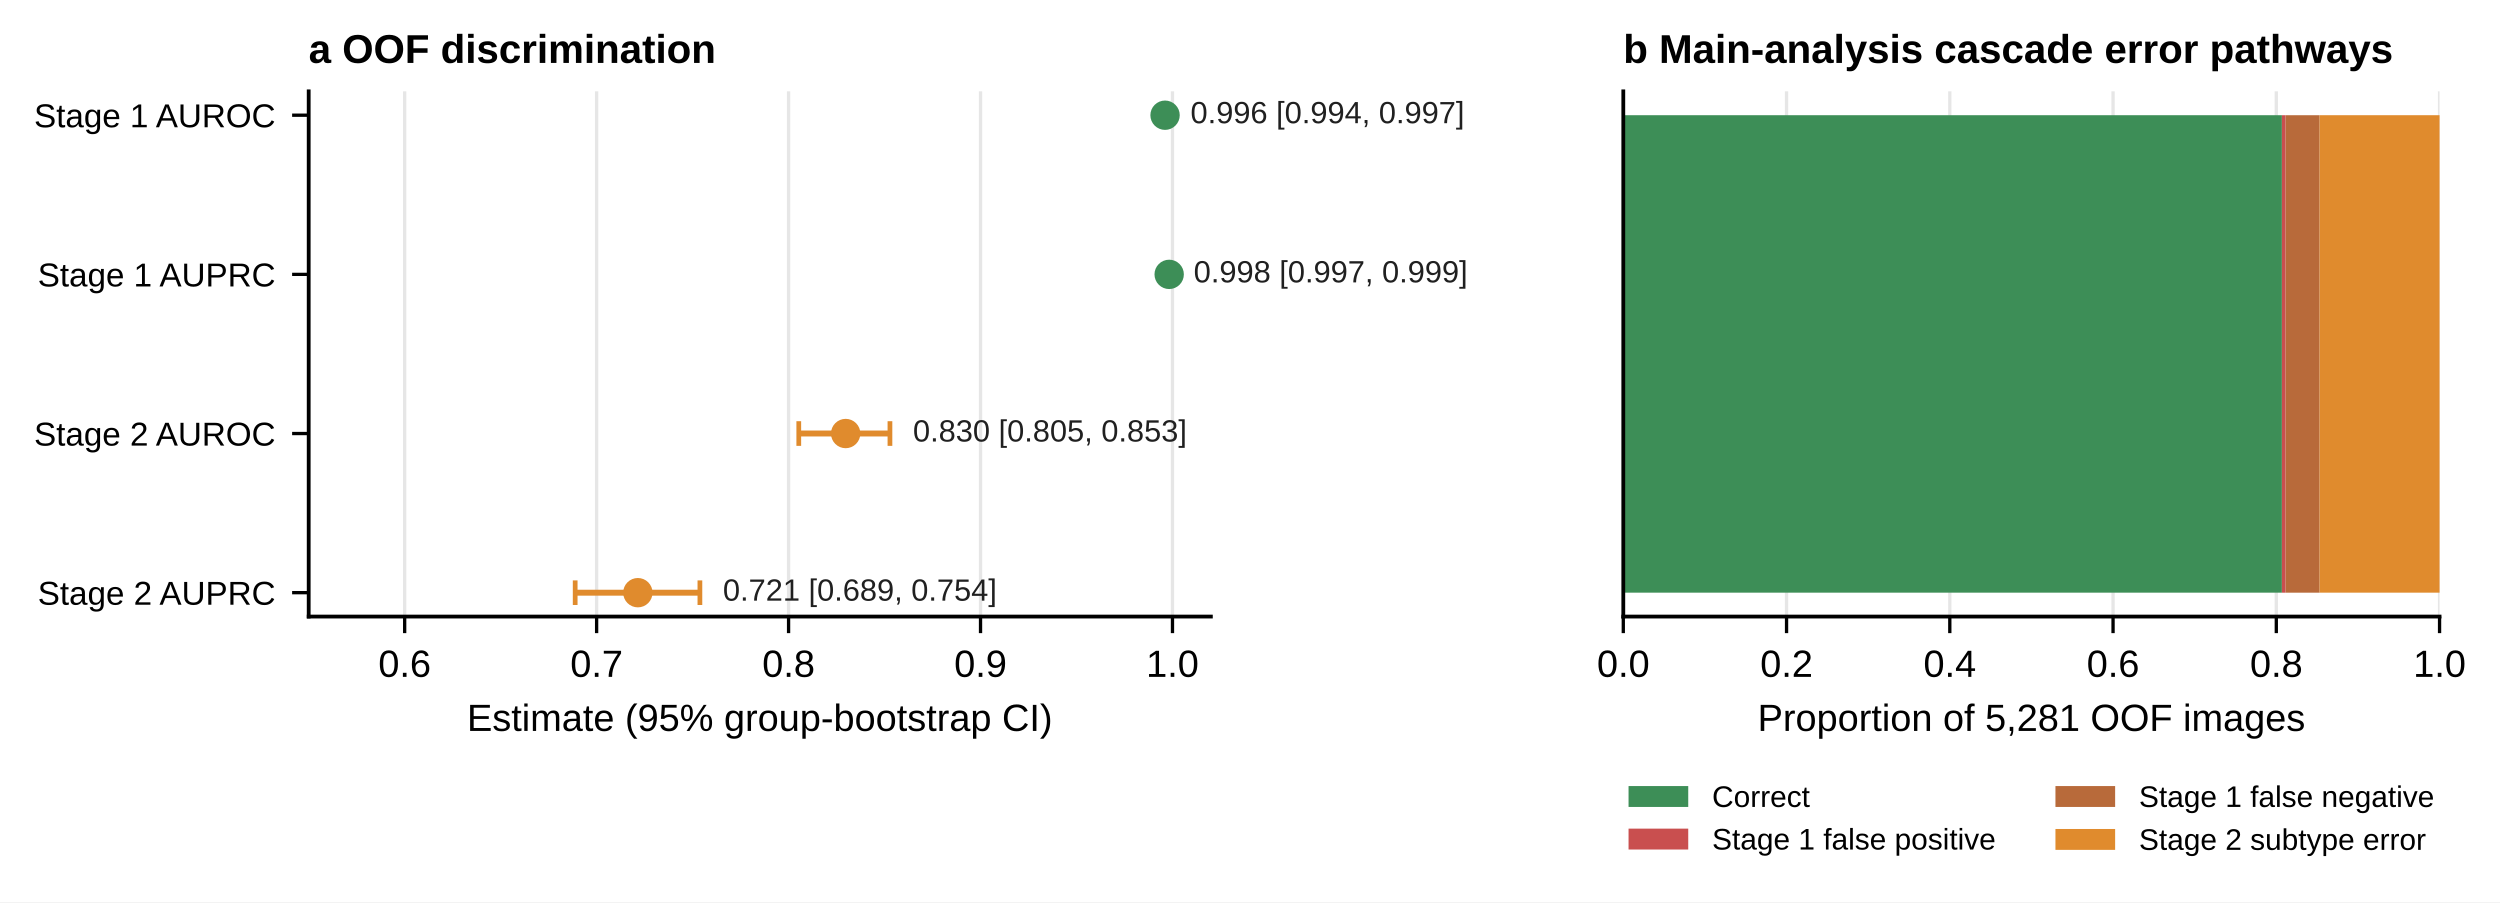
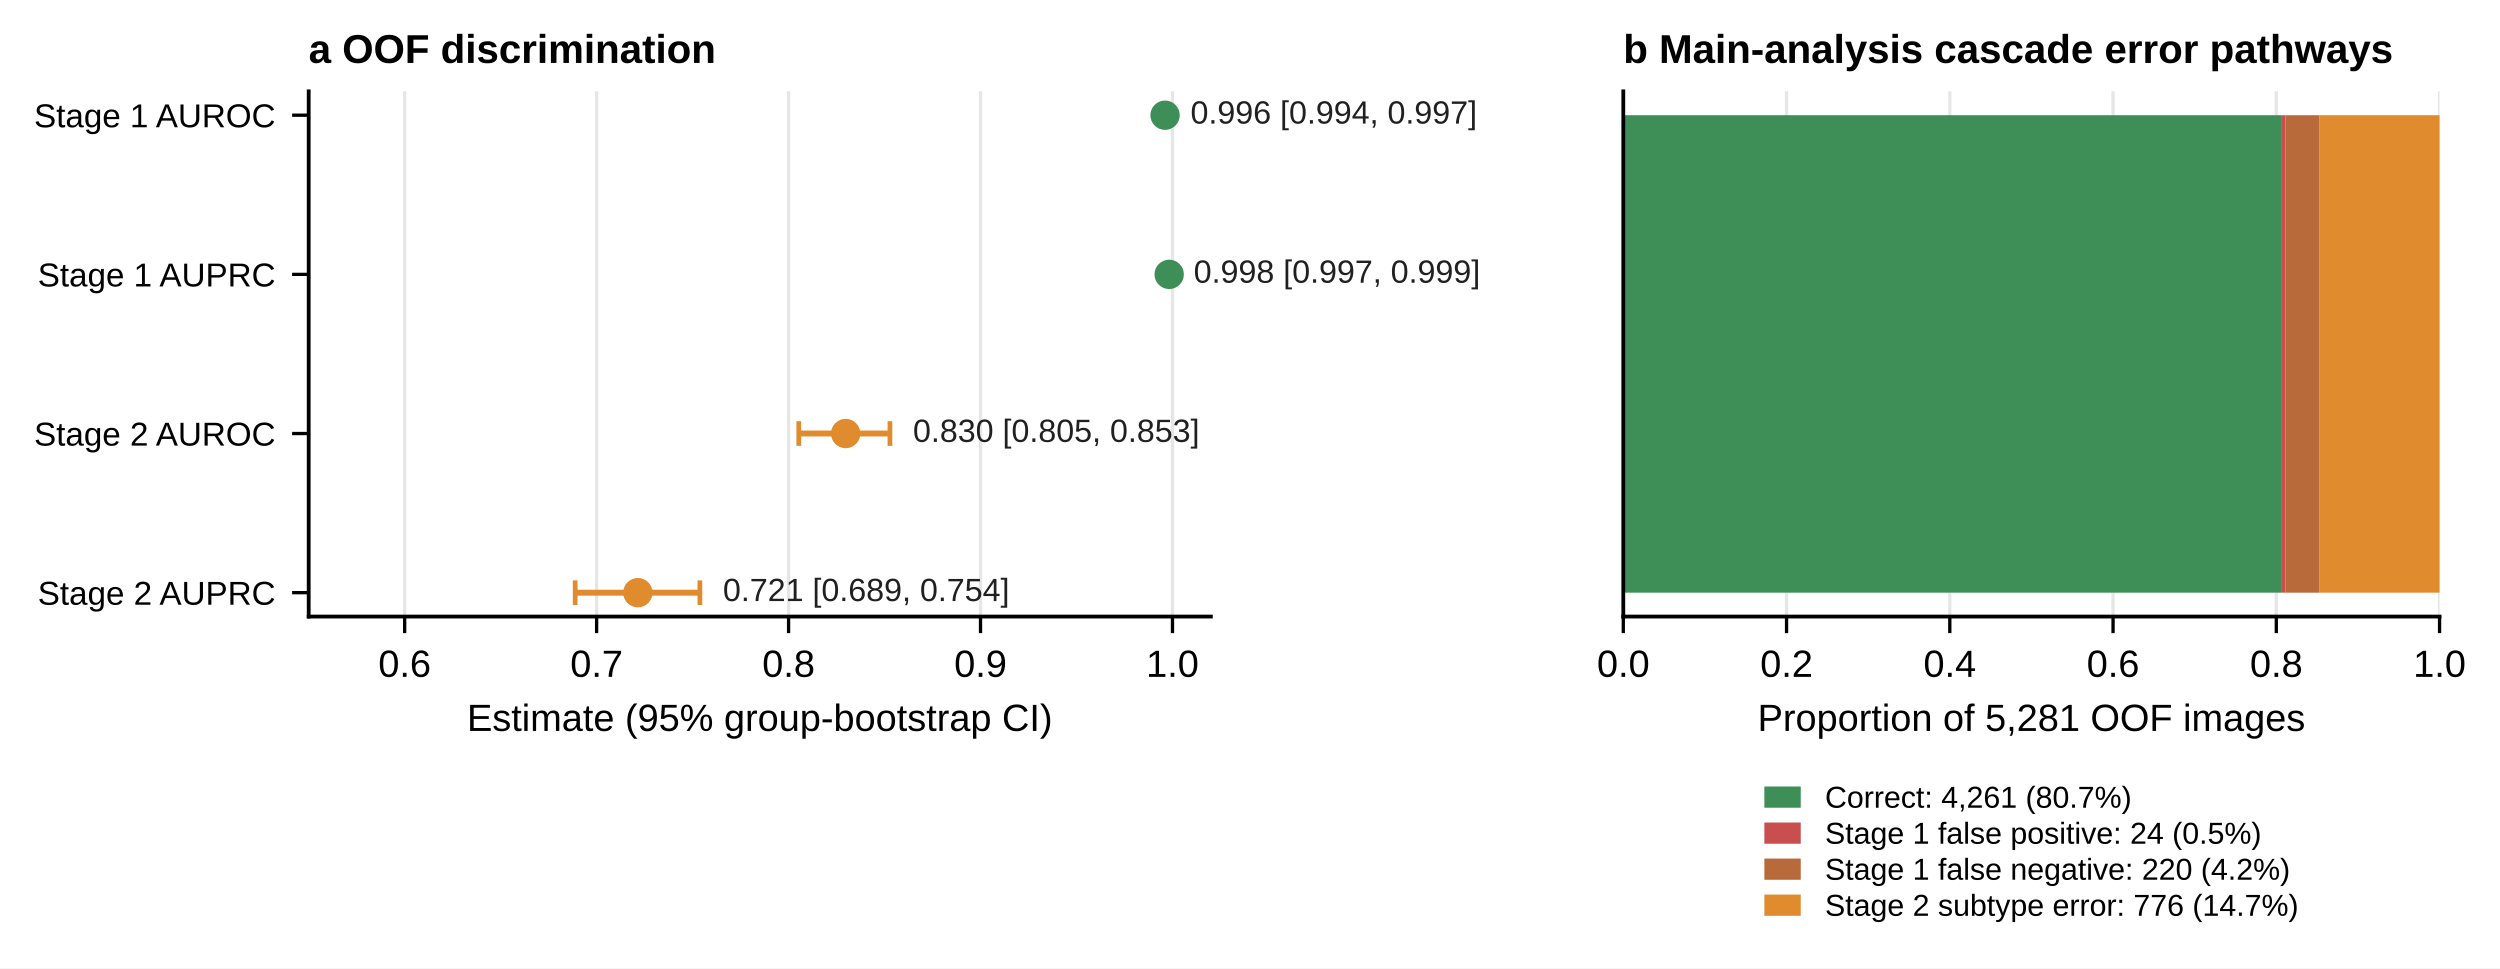
- <svg xmlns="http://www.w3.org/2000/svg" xmlns:xlink="http://www.w3.org/1999/xlink" width="527.785pt" height="190.466pt" viewBox="0 0 527.785 190.466" version="1.1">
+ <svg xmlns="http://www.w3.org/2000/svg" xmlns:xlink="http://www.w3.org/1999/xlink" width="527.785pt" height="204.446pt" viewBox="0 0 527.785 204.446" version="1.1">
  <defs>
    <style type="text/css">*{stroke-linejoin: round; stroke-linecap: butt}</style>
  </defs>
  <g id="figure_1">
    <g id="patch_1">
-       <path d="M 0 190.466  L 527.785 190.466  L 527.785 0  L 0 0  z " style="fill: #ffffff" />
+       <path d="M 0 204.446  L 527.785 204.446  L 527.785 0  L 0 0  z " style="fill: #ffffff" />
    </g>
    <g id="axes_1">
      <g id="patch_2">
        <path d="M 65.169 130.164  L 255.632 130.164  L 255.632 19.284  L 65.169 19.284  z " style="fill: #ffffff" />
      </g>
      <g id="matplotlib.axis_1">
        <g id="xtick_1">
          <g id="line2d_1">
-             <path d="M 85.431 130.164  L 85.431 19.284  " clip-path="url(#p45c23b7cb4)" style="fill: none; stroke: #e6e6e6; stroke-width: 0.7; stroke-linecap: square" />
+             <path d="M 85.431 130.164  L 85.431 19.284  " clip-path="url(#p1f4794a7ab)" style="fill: none; stroke: #e6e6e6; stroke-width: 0.7; stroke-linecap: square" />
          </g>
          <g id="line2d_2">
            <defs>
-               <path id="m7b346f70b3" d="M 0 0  L 0 3.5  " style="stroke: #000000; stroke-width: 0.7" />
+               <path id="m6a3458adff" d="M 0 0  L 0 3.5  " style="stroke: #000000; stroke-width: 0.7" />
            </defs>
            <g>
-               <use xlink:href="#m7b346f70b3" x="85.431" y="130.164" style="stroke: #000000; stroke-width: 0.7" />
+               <use xlink:href="#m6a3458adff" x="85.431" y="130.164" style="stroke: #000000; stroke-width: 0.7" />
            </g>
          </g>
          <g id="text_1">
            <text style="font-size: 8px; font-family: 'Arial', 'DejaVu Sans', 'Liberation Sans', sans-serif; text-anchor: middle" x="85.431" y="142.89" transform="rotate(-0 85.4308 142.8904)">0.6</text>
          </g>
        </g>
        <g id="xtick_2">
          <g id="line2d_3">
-             <path d="M 125.955 130.164  L 125.955 19.284  " clip-path="url(#p45c23b7cb4)" style="fill: none; stroke: #e6e6e6; stroke-width: 0.7; stroke-linecap: square" />
+             <path d="M 125.955 130.164  L 125.955 19.284  " clip-path="url(#p1f4794a7ab)" style="fill: none; stroke: #e6e6e6; stroke-width: 0.7; stroke-linecap: square" />
          </g>
          <g id="line2d_4">
            <g>
-               <use xlink:href="#m7b346f70b3" x="125.955" y="130.164" style="stroke: #000000; stroke-width: 0.7" />
+               <use xlink:href="#m6a3458adff" x="125.955" y="130.164" style="stroke: #000000; stroke-width: 0.7" />
            </g>
          </g>
          <g id="text_2">
            <text style="font-size: 8px; font-family: 'Arial', 'DejaVu Sans', 'Liberation Sans', sans-serif; text-anchor: middle" x="125.955" y="142.89" transform="rotate(-0 125.9549 142.8904)">0.7</text>
          </g>
        </g>
        <g id="xtick_3">
          <g id="line2d_5">
-             <path d="M 166.479 130.164  L 166.479 19.284  " clip-path="url(#p45c23b7cb4)" style="fill: none; stroke: #e6e6e6; stroke-width: 0.7; stroke-linecap: square" />
+             <path d="M 166.479 130.164  L 166.479 19.284  " clip-path="url(#p1f4794a7ab)" style="fill: none; stroke: #e6e6e6; stroke-width: 0.7; stroke-linecap: square" />
          </g>
          <g id="line2d_6">
            <g>
-               <use xlink:href="#m7b346f70b3" x="166.479" y="130.164" style="stroke: #000000; stroke-width: 0.7" />
+               <use xlink:href="#m6a3458adff" x="166.479" y="130.164" style="stroke: #000000; stroke-width: 0.7" />
            </g>
          </g>
          <g id="text_3">
            <text style="font-size: 8px; font-family: 'Arial', 'DejaVu Sans', 'Liberation Sans', sans-serif; text-anchor: middle" x="166.479" y="142.89" transform="rotate(-0 166.479 142.8904)">0.8</text>
          </g>
        </g>
        <g id="xtick_4">
          <g id="line2d_7">
-             <path d="M 207.003 130.164  L 207.003 19.284  " clip-path="url(#p45c23b7cb4)" style="fill: none; stroke: #e6e6e6; stroke-width: 0.7; stroke-linecap: square" />
+             <path d="M 207.003 130.164  L 207.003 19.284  " clip-path="url(#p1f4794a7ab)" style="fill: none; stroke: #e6e6e6; stroke-width: 0.7; stroke-linecap: square" />
          </g>
          <g id="line2d_8">
            <g>
-               <use xlink:href="#m7b346f70b3" x="207.003" y="130.164" style="stroke: #000000; stroke-width: 0.7" />
+               <use xlink:href="#m6a3458adff" x="207.003" y="130.164" style="stroke: #000000; stroke-width: 0.7" />
            </g>
          </g>
          <g id="text_4">
            <text style="font-size: 8px; font-family: 'Arial', 'DejaVu Sans', 'Liberation Sans', sans-serif; text-anchor: middle" x="207.003" y="142.89" transform="rotate(-0 207.0031 142.8904)">0.9</text>
          </g>
        </g>
        <g id="xtick_5">
          <g id="line2d_9">
-             <path d="M 247.527 130.164  L 247.527 19.284  " clip-path="url(#p45c23b7cb4)" style="fill: none; stroke: #e6e6e6; stroke-width: 0.7; stroke-linecap: square" />
+             <path d="M 247.527 130.164  L 247.527 19.284  " clip-path="url(#p1f4794a7ab)" style="fill: none; stroke: #e6e6e6; stroke-width: 0.7; stroke-linecap: square" />
          </g>
          <g id="line2d_10">
            <g>
-               <use xlink:href="#m7b346f70b3" x="247.527" y="130.164" style="stroke: #000000; stroke-width: 0.7" />
+               <use xlink:href="#m6a3458adff" x="247.527" y="130.164" style="stroke: #000000; stroke-width: 0.7" />
            </g>
          </g>
          <g id="text_5">
            <text style="font-size: 8px; font-family: 'Arial', 'DejaVu Sans', 'Liberation Sans', sans-serif; text-anchor: middle" x="247.527" y="142.89" transform="rotate(-0 247.5272 142.8904)">1.0</text>
          </g>
        </g>
        <g id="text_6">
          <text style="font-size: 8px; font-family: 'Arial', 'DejaVu Sans', 'Liberation Sans', sans-serif; text-anchor: middle" x="160.4" y="154.304" transform="rotate(-0 160.4004 154.3041)">Estimate (95% group-bootstrap CI)</text>
        </g>
      </g>
      <g id="matplotlib.axis_2">
        <g id="ytick_1">
          <g id="line2d_11">
            <defs>
-               <path id="ma5f527ac8a" d="M 0 0  L -3.5 0  " style="stroke: #000000; stroke-width: 0.7" />
+               <path id="mb72a3d9e09" d="M 0 0  L -3.5 0  " style="stroke: #000000; stroke-width: 0.7" />
            </defs>
            <g>
-               <use xlink:href="#ma5f527ac8a" x="65.169" y="24.324" style="stroke: #000000; stroke-width: 0.7" />
+               <use xlink:href="#mb72a3d9e09" x="65.169" y="24.324" style="stroke: #000000; stroke-width: 0.7" />
            </g>
          </g>
          <g id="text_7">
            <text style="font-size: 7px; font-family: 'Arial', 'DejaVu Sans', 'Liberation Sans', sans-serif; text-anchor: end" x="58.169" y="26.874" transform="rotate(-0 58.16875 26.87422)">Stage 1 AUROC</text>
          </g>
        </g>
        <g id="ytick_2">
          <g id="line2d_12">
            <g>
-               <use xlink:href="#ma5f527ac8a" x="65.169" y="57.924" style="stroke: #000000; stroke-width: 0.7" />
+               <use xlink:href="#mb72a3d9e09" x="65.169" y="57.924" style="stroke: #000000; stroke-width: 0.7" />
            </g>
          </g>
          <g id="text_8">
            <text style="font-size: 7px; font-family: 'Arial', 'DejaVu Sans', 'Liberation Sans', sans-serif; text-anchor: end" x="58.169" y="60.472" transform="rotate(-0 58.16875 60.47203)">Stage 1 AUPRC</text>
          </g>
        </g>
        <g id="ytick_3">
          <g id="line2d_13">
            <g>
-               <use xlink:href="#ma5f527ac8a" x="65.169" y="91.524" style="stroke: #000000; stroke-width: 0.7" />
+               <use xlink:href="#mb72a3d9e09" x="65.169" y="91.524" style="stroke: #000000; stroke-width: 0.7" />
            </g>
          </g>
          <g id="text_9">
            <text style="font-size: 7px; font-family: 'Arial', 'DejaVu Sans', 'Liberation Sans', sans-serif; text-anchor: end" x="58.169" y="94.074" transform="rotate(-0 58.16875 94.07422)">Stage 2 AUROC</text>
          </g>
        </g>
        <g id="ytick_4">
          <g id="line2d_14">
            <g>
-               <use xlink:href="#ma5f527ac8a" x="65.169" y="125.124" style="stroke: #000000; stroke-width: 0.7" />
+               <use xlink:href="#mb72a3d9e09" x="65.169" y="125.124" style="stroke: #000000; stroke-width: 0.7" />
            </g>
          </g>
          <g id="text_10">
            <text style="font-size: 7px; font-family: 'Arial', 'DejaVu Sans', 'Liberation Sans', sans-serif; text-anchor: end" x="58.169" y="127.672" transform="rotate(-0 58.16875 127.672)">Stage 2 AUPRC</text>
          </g>
        </g>
      </g>
      <g id="patch_3">
        <path d="M 65.169 130.164  L 65.169 19.284  " style="fill: none; stroke: #000000; stroke-width: 0.8; stroke-linejoin: miter; stroke-linecap: square" />
      </g>
      <g id="patch_4">
        <path d="M 65.169 130.164  L 255.632 130.164  " style="fill: none; stroke: #000000; stroke-width: 0.8; stroke-linejoin: miter; stroke-linecap: square" />
      </g>
      <g id="LineCollection_1">
-         <path d="M 245.292 24.324  L 246.472 24.324  " clip-path="url(#p45c23b7cb4)" style="fill: none; stroke: #3d8e57; stroke-width: 1.25" />
+         <path d="M 245.292 24.324  L 246.472 24.324  " clip-path="url(#p1f4794a7ab)" style="fill: none; stroke: #3d8e57; stroke-width: 1.25" />
      </g>
      <g id="line2d_15">
        <defs>
-           <path id="maf59683015" d="M 0 2.6  L 0 -2.6  " style="stroke: #3d8e57" />
+           <path id="m49ba1a23d1" d="M 0 2.6  L 0 -2.6  " style="stroke: #3d8e57" />
        </defs>
-         <g clip-path="url(#p45c23b7cb4)">
-           <use xlink:href="#maf59683015" x="245.292" y="24.324" style="fill: #3d8e57; stroke: #3d8e57" />
+         <g clip-path="url(#p1f4794a7ab)">
+           <use xlink:href="#m49ba1a23d1" x="245.292" y="24.324" style="fill: #3d8e57; stroke: #3d8e57" />
        </g>
      </g>
      <g id="line2d_16">
-         <g clip-path="url(#p45c23b7cb4)">
-           <use xlink:href="#maf59683015" x="246.472" y="24.324" style="fill: #3d8e57; stroke: #3d8e57" />
+         <g clip-path="url(#p1f4794a7ab)">
+           <use xlink:href="#m49ba1a23d1" x="246.472" y="24.324" style="fill: #3d8e57; stroke: #3d8e57" />
        </g>
      </g>
      <g id="text_11">
-         <text style="font-size: 6.5px; font-family: 'Arial', 'DejaVu Sans', 'Liberation Sans', sans-serif; text-anchor: start; fill: #202020" x="251.335" y="26.014" transform="rotate(-0 251.3346 26.01414)">0.996 [0.994, 0.997]</text>
+         <text style="font-size: 6.8px; font-family: 'Arial', 'DejaVu Sans', 'Liberation Sans', sans-serif; text-anchor: start; fill: #202020" x="251.335" y="26.092" transform="rotate(-0 251.3346 26.09214)">0.996 [0.994, 0.997]</text>
      </g>
      <g id="LineCollection_2">
-         <path d="M 246.293 57.924  L 247.146 57.924  " clip-path="url(#p45c23b7cb4)" style="fill: none; stroke: #3d8e57; stroke-width: 1.25" />
+         <path d="M 246.293 57.924  L 247.146 57.924  " clip-path="url(#p1f4794a7ab)" style="fill: none; stroke: #3d8e57; stroke-width: 1.25" />
      </g>
      <g id="line2d_17">
-         <g clip-path="url(#p45c23b7cb4)">
-           <use xlink:href="#maf59683015" x="246.293" y="57.924" style="fill: #3d8e57; stroke: #3d8e57" />
+         <g clip-path="url(#p1f4794a7ab)">
+           <use xlink:href="#m49ba1a23d1" x="246.293" y="57.924" style="fill: #3d8e57; stroke: #3d8e57" />
        </g>
      </g>
      <g id="line2d_18">
-         <g clip-path="url(#p45c23b7cb4)">
-           <use xlink:href="#maf59683015" x="247.146" y="57.924" style="fill: #3d8e57; stroke: #3d8e57" />
+         <g clip-path="url(#p1f4794a7ab)">
+           <use xlink:href="#m49ba1a23d1" x="247.146" y="57.924" style="fill: #3d8e57; stroke: #3d8e57" />
        </g>
      </g>
      <g id="text_12">
-         <text style="font-size: 6.5px; font-family: 'Arial', 'DejaVu Sans', 'Liberation Sans', sans-serif; text-anchor: start; fill: #202020" x="252.009" y="59.614" transform="rotate(-0 252.0086 59.61414)">0.998 [0.997, 0.999]</text>
+         <text style="font-size: 6.8px; font-family: 'Arial', 'DejaVu Sans', 'Liberation Sans', sans-serif; text-anchor: start; fill: #202020" x="252.009" y="59.692" transform="rotate(-0 252.0086 59.69214)">0.998 [0.997, 0.999]</text>
      </g>
      <g id="LineCollection_3">
-         <path d="M 168.632 91.524  L 187.88 91.524  " clip-path="url(#p45c23b7cb4)" style="fill: none; stroke: #e08b2d; stroke-width: 1.25" />
+         <path d="M 168.632 91.524  L 187.88 91.524  " clip-path="url(#p1f4794a7ab)" style="fill: none; stroke: #e08b2d; stroke-width: 1.25" />
      </g>
      <g id="line2d_19">
        <defs>
-           <path id="mff4fc0fcfd" d="M 0 2.6  L 0 -2.6  " style="stroke: #e08b2d" />
+           <path id="m1cabceee13" d="M 0 2.6  L 0 -2.6  " style="stroke: #e08b2d" />
        </defs>
-         <g clip-path="url(#p45c23b7cb4)">
-           <use xlink:href="#mff4fc0fcfd" x="168.632" y="91.524" style="fill: #e08b2d; stroke: #e08b2d" />
+         <g clip-path="url(#p1f4794a7ab)">
+           <use xlink:href="#m1cabceee13" x="168.632" y="91.524" style="fill: #e08b2d; stroke: #e08b2d" />
        </g>
      </g>
      <g id="line2d_20">
-         <g clip-path="url(#p45c23b7cb4)">
-           <use xlink:href="#mff4fc0fcfd" x="187.88" y="91.524" style="fill: #e08b2d; stroke: #e08b2d" />
+         <g clip-path="url(#p1f4794a7ab)">
+           <use xlink:href="#m1cabceee13" x="187.88" y="91.524" style="fill: #e08b2d; stroke: #e08b2d" />
        </g>
      </g>
      <g id="text_13">
-         <text style="font-size: 6.5px; font-family: 'Arial', 'DejaVu Sans', 'Liberation Sans', sans-serif; text-anchor: start; fill: #202020" x="192.742" y="93.214" transform="rotate(-0 192.7425 93.21414)">0.830 [0.805, 0.853]</text>
+         <text style="font-size: 6.8px; font-family: 'Arial', 'DejaVu Sans', 'Liberation Sans', sans-serif; text-anchor: start; fill: #202020" x="192.742" y="93.292" transform="rotate(-0 192.7425 93.29214)">0.830 [0.805, 0.853]</text>
      </g>
      <g id="LineCollection_4">
-         <path d="M 121.428 125.124  L 147.759 125.124  " clip-path="url(#p45c23b7cb4)" style="fill: none; stroke: #e08b2d; stroke-width: 1.25" />
+         <path d="M 121.428 125.124  L 147.759 125.124  " clip-path="url(#p1f4794a7ab)" style="fill: none; stroke: #e08b2d; stroke-width: 1.25" />
      </g>
      <g id="line2d_21">
-         <g clip-path="url(#p45c23b7cb4)">
-           <use xlink:href="#mff4fc0fcfd" x="121.428" y="125.124" style="fill: #e08b2d; stroke: #e08b2d" />
+         <g clip-path="url(#p1f4794a7ab)">
+           <use xlink:href="#m1cabceee13" x="121.428" y="125.124" style="fill: #e08b2d; stroke: #e08b2d" />
        </g>
      </g>
      <g id="line2d_22">
-         <g clip-path="url(#p45c23b7cb4)">
-           <use xlink:href="#mff4fc0fcfd" x="147.759" y="125.124" style="fill: #e08b2d; stroke: #e08b2d" />
+         <g clip-path="url(#p1f4794a7ab)">
+           <use xlink:href="#m1cabceee13" x="147.759" y="125.124" style="fill: #e08b2d; stroke: #e08b2d" />
        </g>
      </g>
      <g id="text_14">
-         <text style="font-size: 6.5px; font-family: 'Arial', 'DejaVu Sans', 'Liberation Sans', sans-serif; text-anchor: start; fill: #202020" x="152.622" y="126.814" transform="rotate(-0 152.6223 126.8141)">0.721 [0.689, 0.754]</text>
+         <text style="font-size: 6.8px; font-family: 'Arial', 'DejaVu Sans', 'Liberation Sans', sans-serif; text-anchor: start; fill: #202020" x="152.622" y="126.892" transform="rotate(-0 152.6223 126.8921)">0.721 [0.689, 0.754]</text>
      </g>
      <g id="text_15">
        <text style="font-weight: 700; font-size: 8.5px; font-family: 'Arial', 'DejaVu Sans', 'Liberation Sans', sans-serif; text-anchor: start" x="65.169" y="13.284" transform="rotate(-0 65.16875 13.28414)">a  OOF discrimination</text>
      </g>
      <g id="line2d_23">
        <defs>
-           <path id="m61e9612fd7" d="M 0 2.6  C 0.69 2.6 1.351 2.326 1.838 1.838  C 2.326 1.351 2.6 0.69 2.6 0  C 2.6 -0.69 2.326 -1.351 1.838 -1.838  C 1.351 -2.326 0.69 -2.6 0 -2.6  C -0.69 -2.6 -1.351 -2.326 -1.838 -1.838  C -2.326 -1.351 -2.6 -0.69 -2.6 0  C -2.6 0.69 -2.326 1.351 -1.838 1.838  C -1.351 2.326 -0.69 2.6 0 2.6  z " style="stroke: #3d8e57" />
+           <path id="m65c02e2300" d="M 0 2.6  C 0.69 2.6 1.351 2.326 1.838 1.838  C 2.326 1.351 2.6 0.69 2.6 0  C 2.6 -0.69 2.326 -1.351 1.838 -1.838  C 1.351 -2.326 0.69 -2.6 0 -2.6  C -0.69 -2.6 -1.351 -2.326 -1.838 -1.838  C -2.326 -1.351 -2.6 -0.69 -2.6 0  C -2.6 0.69 -2.326 1.351 -1.838 1.838  C -1.351 2.326 -0.69 2.6 0 2.6  z " style="stroke: #3d8e57" />
        </defs>
-         <g clip-path="url(#p45c23b7cb4)">
-           <use xlink:href="#m61e9612fd7" x="245.96" y="24.324" style="fill: #3d8e57; stroke: #3d8e57" />
+         <g clip-path="url(#p1f4794a7ab)">
+           <use xlink:href="#m65c02e2300" x="245.96" y="24.324" style="fill: #3d8e57; stroke: #3d8e57" />
        </g>
      </g>
      <g id="line2d_24">
-         <g clip-path="url(#p45c23b7cb4)">
-           <use xlink:href="#m61e9612fd7" x="246.829" y="57.924" style="fill: #3d8e57; stroke: #3d8e57" />
+         <g clip-path="url(#p1f4794a7ab)">
+           <use xlink:href="#m65c02e2300" x="246.829" y="57.924" style="fill: #3d8e57; stroke: #3d8e57" />
        </g>
      </g>
      <g id="line2d_25">
        <defs>
-           <path id="m897c40c22a" d="M 0 2.6  C 0.69 2.6 1.351 2.326 1.838 1.838  C 2.326 1.351 2.6 0.69 2.6 0  C 2.6 -0.69 2.326 -1.351 1.838 -1.838  C 1.351 -2.326 0.69 -2.6 0 -2.6  C -0.69 -2.6 -1.351 -2.326 -1.838 -1.838  C -2.326 -1.351 -2.6 -0.69 -2.6 0  C -2.6 0.69 -2.326 1.351 -1.838 1.838  C -1.351 2.326 -0.69 2.6 0 2.6  z " style="stroke: #e08b2d" />
+           <path id="mc37ab8c5a4" d="M 0 2.6  C 0.69 2.6 1.351 2.326 1.838 1.838  C 2.326 1.351 2.6 0.69 2.6 0  C 2.6 -0.69 2.326 -1.351 1.838 -1.838  C 1.351 -2.326 0.69 -2.6 0 -2.6  C -0.69 -2.6 -1.351 -2.326 -1.838 -1.838  C -2.326 -1.351 -2.6 -0.69 -2.6 0  C -2.6 0.69 -2.326 1.351 -1.838 1.838  C -1.351 2.326 -0.69 2.6 0 2.6  z " style="stroke: #e08b2d" />
        </defs>
-         <g clip-path="url(#p45c23b7cb4)">
-           <use xlink:href="#m897c40c22a" x="178.531" y="91.524" style="fill: #e08b2d; stroke: #e08b2d" />
+         <g clip-path="url(#p1f4794a7ab)">
+           <use xlink:href="#mc37ab8c5a4" x="178.531" y="91.524" style="fill: #e08b2d; stroke: #e08b2d" />
        </g>
      </g>
      <g id="line2d_26">
-         <g clip-path="url(#p45c23b7cb4)">
-           <use xlink:href="#m897c40c22a" x="134.66" y="125.124" style="fill: #e08b2d; stroke: #e08b2d" />
+         <g clip-path="url(#p1f4794a7ab)">
+           <use xlink:href="#mc37ab8c5a4" x="134.66" y="125.124" style="fill: #e08b2d; stroke: #e08b2d" />
        </g>
      </g>
    </g>
    <g id="axes_2">
      <g id="patch_5">
        <path d="M 342.701 130.164  L 515.025 130.164  L 515.025 19.284  L 342.701 19.284  z " style="fill: #ffffff" />
      </g>
      <g id="matplotlib.axis_3">
        <g id="xtick_6">
          <g id="line2d_27">
-             <path d="M 342.701 130.164  L 342.701 19.284  " clip-path="url(#p2df6e47e61)" style="fill: none; stroke: #e6e6e6; stroke-width: 0.7; stroke-linecap: square" />
+             <path d="M 342.701 130.164  L 342.701 19.284  " clip-path="url(#pa375b1c550)" style="fill: none; stroke: #e6e6e6; stroke-width: 0.7; stroke-linecap: square" />
          </g>
          <g id="line2d_28">
            <g>
-               <use xlink:href="#m7b346f70b3" x="342.701" y="130.164" style="stroke: #000000; stroke-width: 0.7" />
+               <use xlink:href="#m6a3458adff" x="342.701" y="130.164" style="stroke: #000000; stroke-width: 0.7" />
            </g>
          </g>
          <g id="text_16">
            <text style="font-size: 8px; font-family: 'Arial', 'DejaVu Sans', 'Liberation Sans', sans-serif; text-anchor: middle" x="342.701" y="142.89" transform="rotate(-0 342.7009 142.8904)">0.0</text>
          </g>
        </g>
        <g id="xtick_7">
          <g id="line2d_29">
-             <path d="M 377.166 130.164  L 377.166 19.284  " clip-path="url(#p2df6e47e61)" style="fill: none; stroke: #e6e6e6; stroke-width: 0.7; stroke-linecap: square" />
+             <path d="M 377.166 130.164  L 377.166 19.284  " clip-path="url(#pa375b1c550)" style="fill: none; stroke: #e6e6e6; stroke-width: 0.7; stroke-linecap: square" />
          </g>
          <g id="line2d_30">
            <g>
-               <use xlink:href="#m7b346f70b3" x="377.166" y="130.164" style="stroke: #000000; stroke-width: 0.7" />
+               <use xlink:href="#m6a3458adff" x="377.166" y="130.164" style="stroke: #000000; stroke-width: 0.7" />
            </g>
          </g>
          <g id="text_17">
            <text style="font-size: 8px; font-family: 'Arial', 'DejaVu Sans', 'Liberation Sans', sans-serif; text-anchor: middle" x="377.166" y="142.89" transform="rotate(-0 377.1657 142.8904)">0.2</text>
          </g>
        </g>
        <g id="xtick_8">
          <g id="line2d_31">
-             <path d="M 411.63 130.164  L 411.63 19.284  " clip-path="url(#p2df6e47e61)" style="fill: none; stroke: #e6e6e6; stroke-width: 0.7; stroke-linecap: square" />
+             <path d="M 411.63 130.164  L 411.63 19.284  " clip-path="url(#pa375b1c550)" style="fill: none; stroke: #e6e6e6; stroke-width: 0.7; stroke-linecap: square" />
          </g>
          <g id="line2d_32">
            <g>
-               <use xlink:href="#m7b346f70b3" x="411.63" y="130.164" style="stroke: #000000; stroke-width: 0.7" />
+               <use xlink:href="#m6a3458adff" x="411.63" y="130.164" style="stroke: #000000; stroke-width: 0.7" />
            </g>
          </g>
          <g id="text_18">
            <text style="font-size: 8px; font-family: 'Arial', 'DejaVu Sans', 'Liberation Sans', sans-serif; text-anchor: middle" x="411.63" y="142.89" transform="rotate(-0 411.6304 142.8904)">0.4</text>
          </g>
        </g>
        <g id="xtick_9">
          <g id="line2d_33">
-             <path d="M 446.095 130.164  L 446.095 19.284  " clip-path="url(#p2df6e47e61)" style="fill: none; stroke: #e6e6e6; stroke-width: 0.7; stroke-linecap: square" />
+             <path d="M 446.095 130.164  L 446.095 19.284  " clip-path="url(#pa375b1c550)" style="fill: none; stroke: #e6e6e6; stroke-width: 0.7; stroke-linecap: square" />
          </g>
          <g id="line2d_34">
            <g>
-               <use xlink:href="#m7b346f70b3" x="446.095" y="130.164" style="stroke: #000000; stroke-width: 0.7" />
+               <use xlink:href="#m6a3458adff" x="446.095" y="130.164" style="stroke: #000000; stroke-width: 0.7" />
            </g>
          </g>
          <g id="text_19">
            <text style="font-size: 8px; font-family: 'Arial', 'DejaVu Sans', 'Liberation Sans', sans-serif; text-anchor: middle" x="446.095" y="142.89" transform="rotate(-0 446.0952 142.8904)">0.6</text>
          </g>
        </g>
        <g id="xtick_10">
          <g id="line2d_35">
-             <path d="M 480.56 130.164  L 480.56 19.284  " clip-path="url(#p2df6e47e61)" style="fill: none; stroke: #e6e6e6; stroke-width: 0.7; stroke-linecap: square" />
+             <path d="M 480.56 130.164  L 480.56 19.284  " clip-path="url(#pa375b1c550)" style="fill: none; stroke: #e6e6e6; stroke-width: 0.7; stroke-linecap: square" />
          </g>
          <g id="line2d_36">
            <g>
-               <use xlink:href="#m7b346f70b3" x="480.56" y="130.164" style="stroke: #000000; stroke-width: 0.7" />
+               <use xlink:href="#m6a3458adff" x="480.56" y="130.164" style="stroke: #000000; stroke-width: 0.7" />
            </g>
          </g>
          <g id="text_20">
            <text style="font-size: 8px; font-family: 'Arial', 'DejaVu Sans', 'Liberation Sans', sans-serif; text-anchor: middle" x="480.56" y="142.89" transform="rotate(-0 480.56 142.8904)">0.8</text>
          </g>
        </g>
        <g id="xtick_11">
          <g id="line2d_37">
-             <path d="M 515.025 130.164  L 515.025 19.284  " clip-path="url(#p2df6e47e61)" style="fill: none; stroke: #e6e6e6; stroke-width: 0.7; stroke-linecap: square" />
+             <path d="M 515.025 130.164  L 515.025 19.284  " clip-path="url(#pa375b1c550)" style="fill: none; stroke: #e6e6e6; stroke-width: 0.7; stroke-linecap: square" />
          </g>
          <g id="line2d_38">
            <g>
-               <use xlink:href="#m7b346f70b3" x="515.025" y="130.164" style="stroke: #000000; stroke-width: 0.7" />
+               <use xlink:href="#m6a3458adff" x="515.025" y="130.164" style="stroke: #000000; stroke-width: 0.7" />
            </g>
          </g>
          <g id="text_21">
            <text style="font-size: 8px; font-family: 'Arial', 'DejaVu Sans', 'Liberation Sans', sans-serif; text-anchor: middle" x="515.025" y="142.89" transform="rotate(-0 515.0248 142.8904)">1.0</text>
          </g>
        </g>
        <g id="text_22">
          <text style="font-size: 8px; font-family: 'Arial', 'DejaVu Sans', 'Liberation Sans', sans-serif; text-anchor: middle" x="428.863" y="154.309" transform="rotate(-0 428.8628 154.3091)">Proportion of 5,281 OOF images</text>
        </g>
      </g>
      <g id="matplotlib.axis_4" />
      <g id="patch_6">
-         <path d="M 342.701 125.124  L 481.741 125.124  L 481.741 24.324  L 342.701 24.324  z " clip-path="url(#p2df6e47e61)" style="fill: #3d8e57" />
+         <path d="M 342.701 125.124  L 481.741 125.124  L 481.741 24.324  L 342.701 24.324  z " clip-path="url(#pa375b1c550)" style="fill: #3d8e57" />
      </g>
      <g id="patch_7">
-         <path d="M 481.741 125.124  L 482.524 125.124  L 482.524 24.324  L 481.741 24.324  z " clip-path="url(#p2df6e47e61)" style="fill: #c94f4f" />
+         <path d="M 481.741 125.124  L 482.524 125.124  L 482.524 24.324  L 481.741 24.324  z " clip-path="url(#pa375b1c550)" style="fill: #c94f4f" />
      </g>
      <g id="patch_8">
-         <path d="M 482.524 125.124  L 489.703 125.124  L 489.703 24.324  L 482.524 24.324  z " clip-path="url(#p2df6e47e61)" style="fill: #b86a3a" />
+         <path d="M 482.524 125.124  L 489.703 125.124  L 489.703 24.324  L 482.524 24.324  z " clip-path="url(#pa375b1c550)" style="fill: #b86a3a" />
      </g>
      <g id="patch_9">
-         <path d="M 489.703 125.124  L 515.025 125.124  L 515.025 24.324  L 489.703 24.324  z " clip-path="url(#p2df6e47e61)" style="fill: #e08b2d" />
+         <path d="M 489.703 125.124  L 515.025 125.124  L 515.025 24.324  L 489.703 24.324  z " clip-path="url(#pa375b1c550)" style="fill: #e08b2d" />
      </g>
      <g id="patch_10">
        <path d="M 342.701 130.164  L 342.701 19.284  " style="fill: none; stroke: #000000; stroke-width: 0.8; stroke-linejoin: miter; stroke-linecap: square" />
      </g>
      <g id="patch_11">
        <path d="M 342.701 130.164  L 515.025 130.164  " style="fill: none; stroke: #000000; stroke-width: 0.8; stroke-linejoin: miter; stroke-linecap: square" />
      </g>
      <g id="text_23">
        <text style="font-weight: 700; font-size: 8.5px; font-family: 'Arial', 'DejaVu Sans', 'Liberation Sans', sans-serif; text-anchor: start" x="342.701" y="13.284" transform="rotate(-0 342.7009 13.28414)">b  Main-analysis cascade error pathways</text>
      </g>
      <g id="legend_1">
        <g id="patch_12">
-           <path d="M 343.811 170.358  L 356.411 170.358  L 356.411 165.948  L 343.811 165.948  z " style="fill: #3d8e57" />
+           <path d="M 372.482 170.521  L 380.162 170.521  L 380.162 166.041  L 372.482 166.041  z " style="fill: #3d8e57" />
        </g>
        <g id="text_24">
-           <text style="font-size: 6.3px; font-family: 'Arial', 'DejaVu Sans', 'Liberation Sans', sans-serif; text-anchor: start" x="361.451" y="170.358" transform="rotate(-0 361.4508 170.3579)">Correct</text>
+           <text style="font-size: 6.4px; font-family: 'Arial', 'DejaVu Sans', 'Liberation Sans', sans-serif; text-anchor: start" x="385.282" y="170.521" transform="rotate(-0 385.2823 170.5207)">Correct: 4,261 (80.7%)</text>
        </g>
        <g id="patch_13">
-           <path d="M 343.811 179.346  L 356.411 179.346  L 356.411 174.936  L 343.811 174.936  z " style="fill: #c94f4f" />
+           <path d="M 372.482 178.127  L 380.162 178.127  L 380.162 173.647  L 372.482 173.647  z " style="fill: #c94f4f" />
        </g>
        <g id="text_25">
-           <text style="font-size: 6.3px; font-family: 'Arial', 'DejaVu Sans', 'Liberation Sans', sans-serif; text-anchor: start" x="361.451" y="179.346" transform="rotate(-0 361.4508 179.3463)">Stage 1 false positive</text>
+           <text style="font-size: 6.4px; font-family: 'Arial', 'DejaVu Sans', 'Liberation Sans', sans-serif; text-anchor: start" x="385.282" y="178.127" transform="rotate(-0 385.2823 178.1267)">Stage 1 false positive: 24 (0.5%)</text>
        </g>
        <g id="patch_14">
-           <path d="M 433.934 170.358  L 446.534 170.358  L 446.534 165.948  L 433.934 165.948  z " style="fill: #b86a3a" />
+           <path d="M 372.482 185.733  L 380.162 185.733  L 380.162 181.253  L 372.482 181.253  z " style="fill: #b86a3a" />
        </g>
        <g id="text_26">
-           <text style="font-size: 6.3px; font-family: 'Arial', 'DejaVu Sans', 'Liberation Sans', sans-serif; text-anchor: start" x="451.574" y="170.358" transform="rotate(-0 451.5743 170.3579)">Stage 1 false negative</text>
+           <text style="font-size: 6.4px; font-family: 'Arial', 'DejaVu Sans', 'Liberation Sans', sans-serif; text-anchor: start" x="385.282" y="185.733" transform="rotate(-0 385.2823 185.7327)">Stage 1 false negative: 220 (4.2%)</text>
        </g>
        <g id="patch_15">
-           <path d="M 433.934 179.42  L 446.534 179.42  L 446.534 175.01  L 433.934 175.01  z " style="fill: #e08b2d" />
+           <path d="M 372.482 193.339  L 380.162 193.339  L 380.162 188.859  L 372.482 188.859  z " style="fill: #e08b2d" />
        </g>
        <g id="text_27">
-           <text style="font-size: 6.3px; font-family: 'Arial', 'DejaVu Sans', 'Liberation Sans', sans-serif; text-anchor: start" x="451.574" y="179.42" transform="rotate(-0 451.5743 179.4201)">Stage 2 subtype error</text>
+           <text style="font-size: 6.4px; font-family: 'Arial', 'DejaVu Sans', 'Liberation Sans', sans-serif; text-anchor: start" x="385.282" y="193.339" transform="rotate(-0 385.2823 193.3387)">Stage 2 subtype error: 776 (14.7%)</text>
        </g>
      </g>
    </g>
  </g>
  <defs>
-     <clipPath id="p45c23b7cb4">
+     <clipPath id="p1f4794a7ab">
      <rect x="65.169" y="19.284" width="190.463" height="110.88" />
    </clipPath>
-     <clipPath id="p2df6e47e61">
+     <clipPath id="pa375b1c550">
      <rect x="342.701" y="19.284" width="172.324" height="110.88" />
    </clipPath>
  </defs>
</svg>
